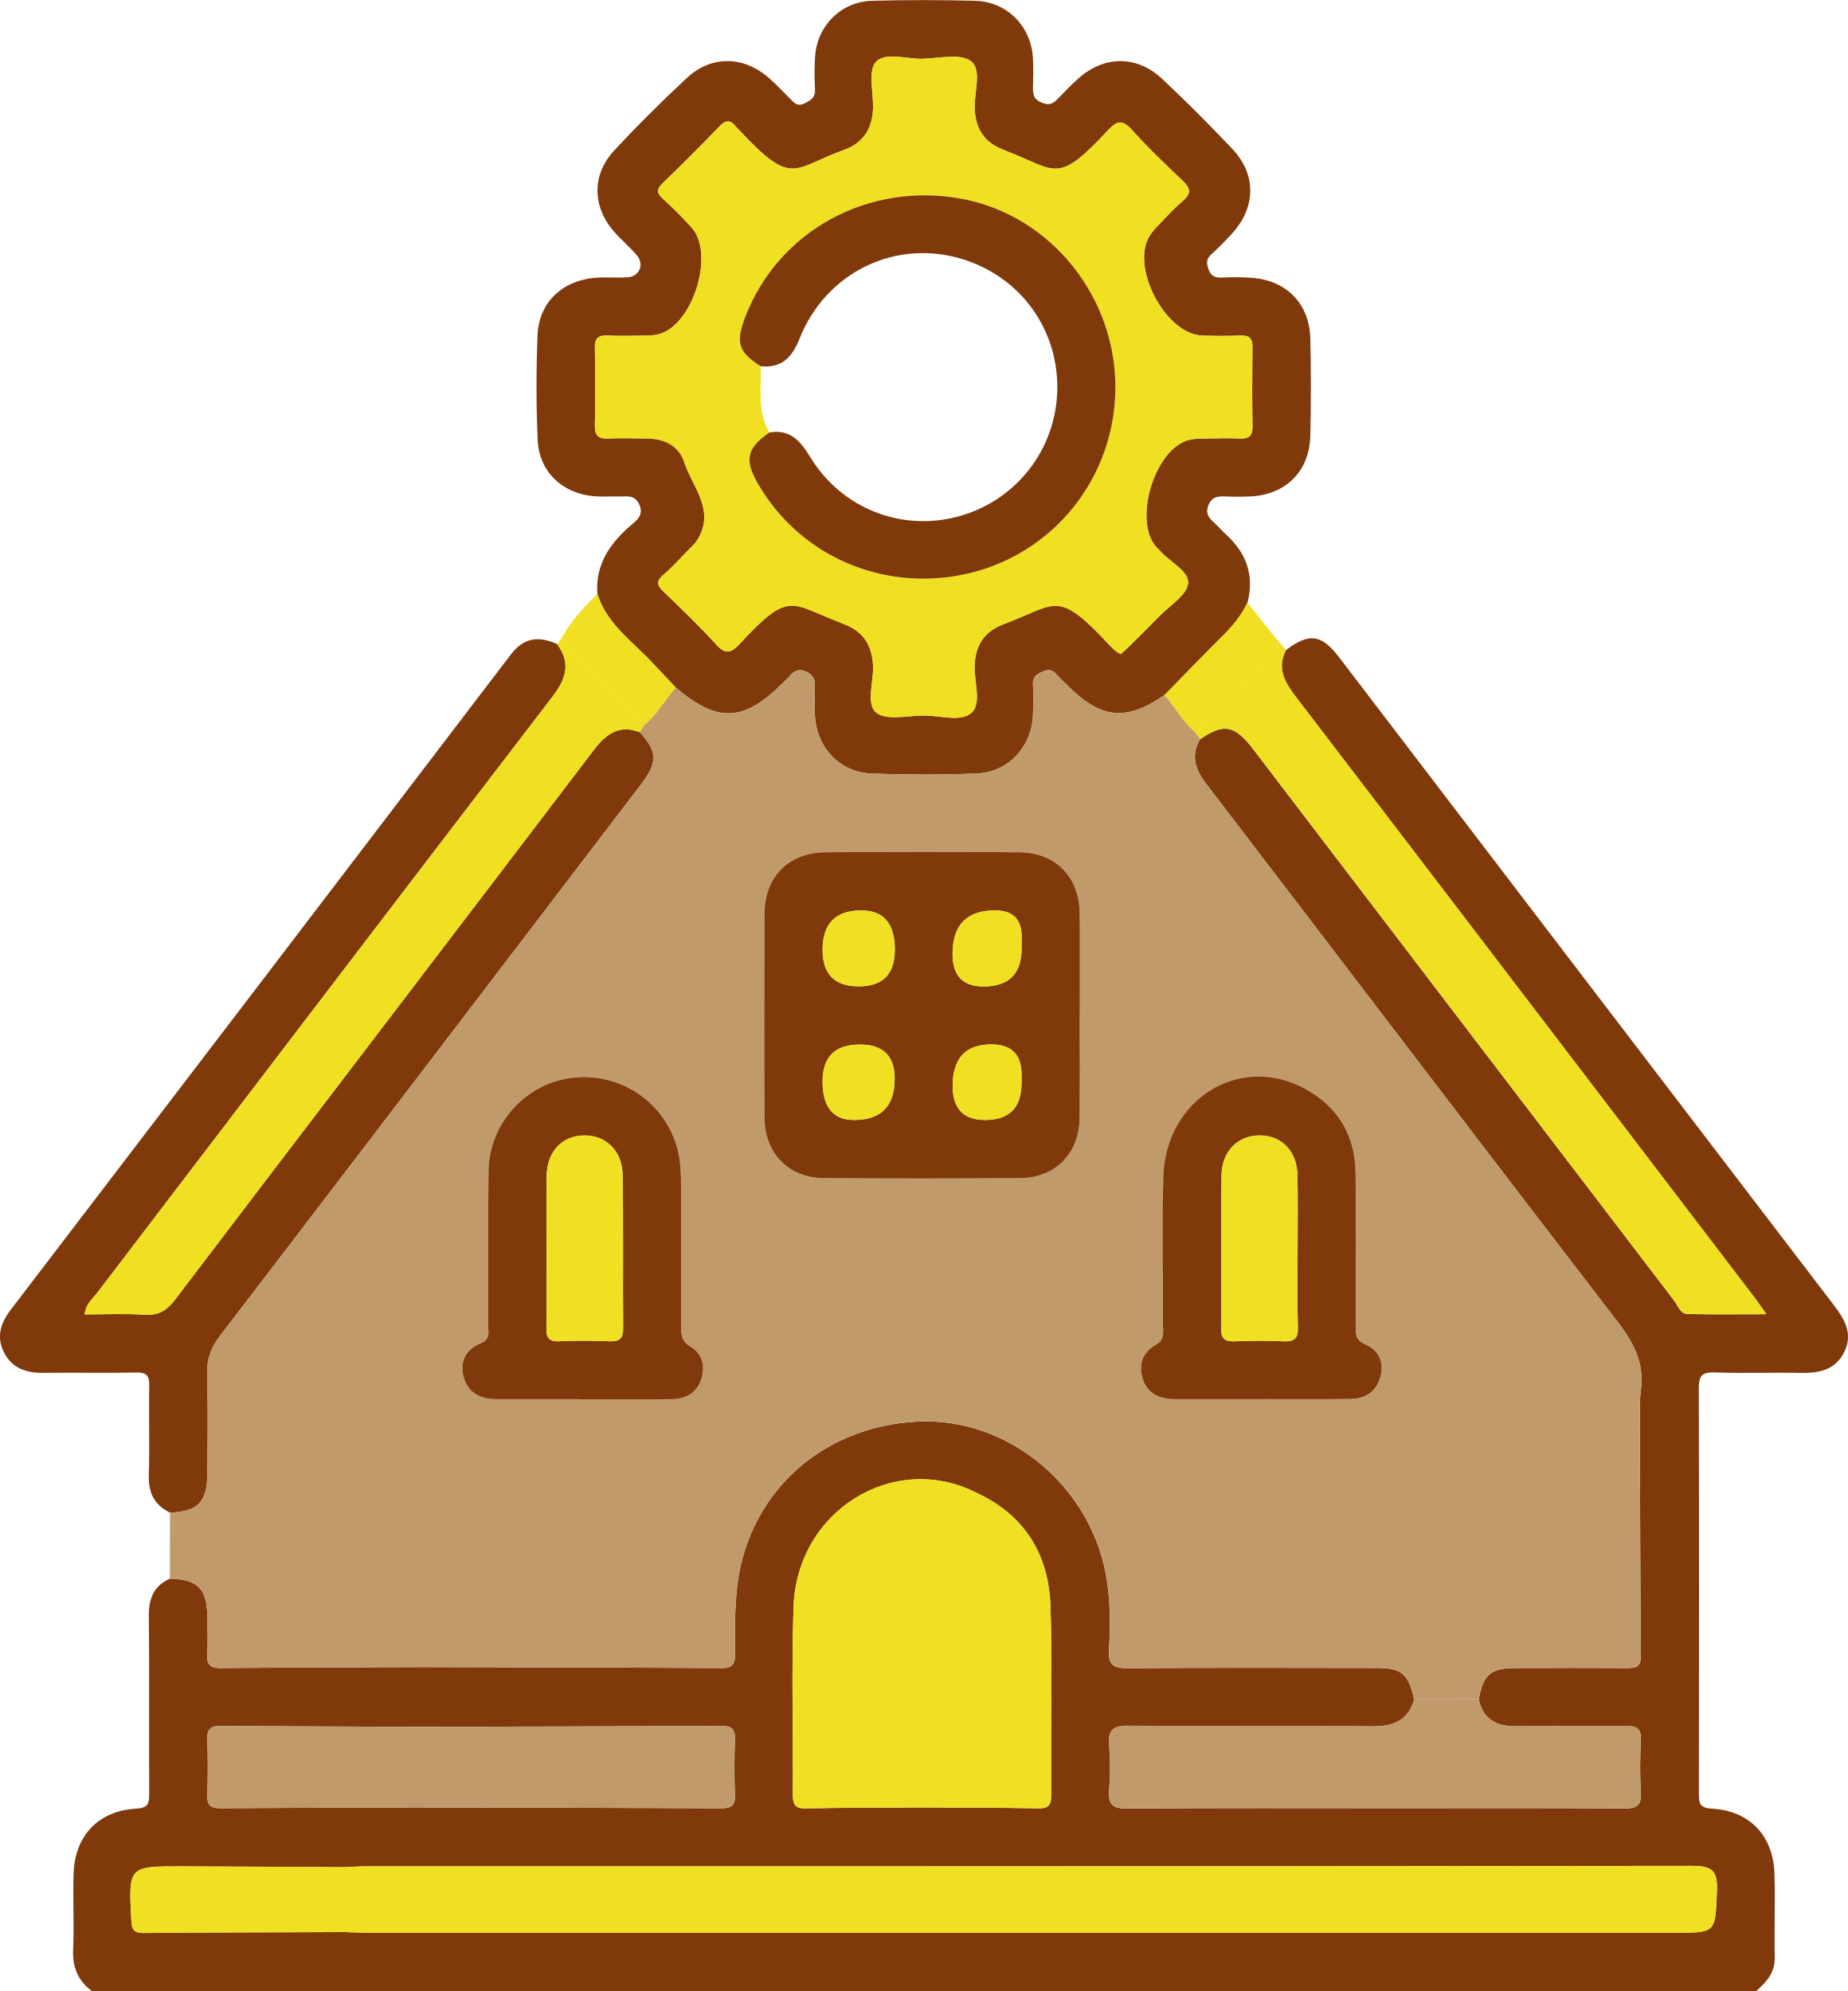
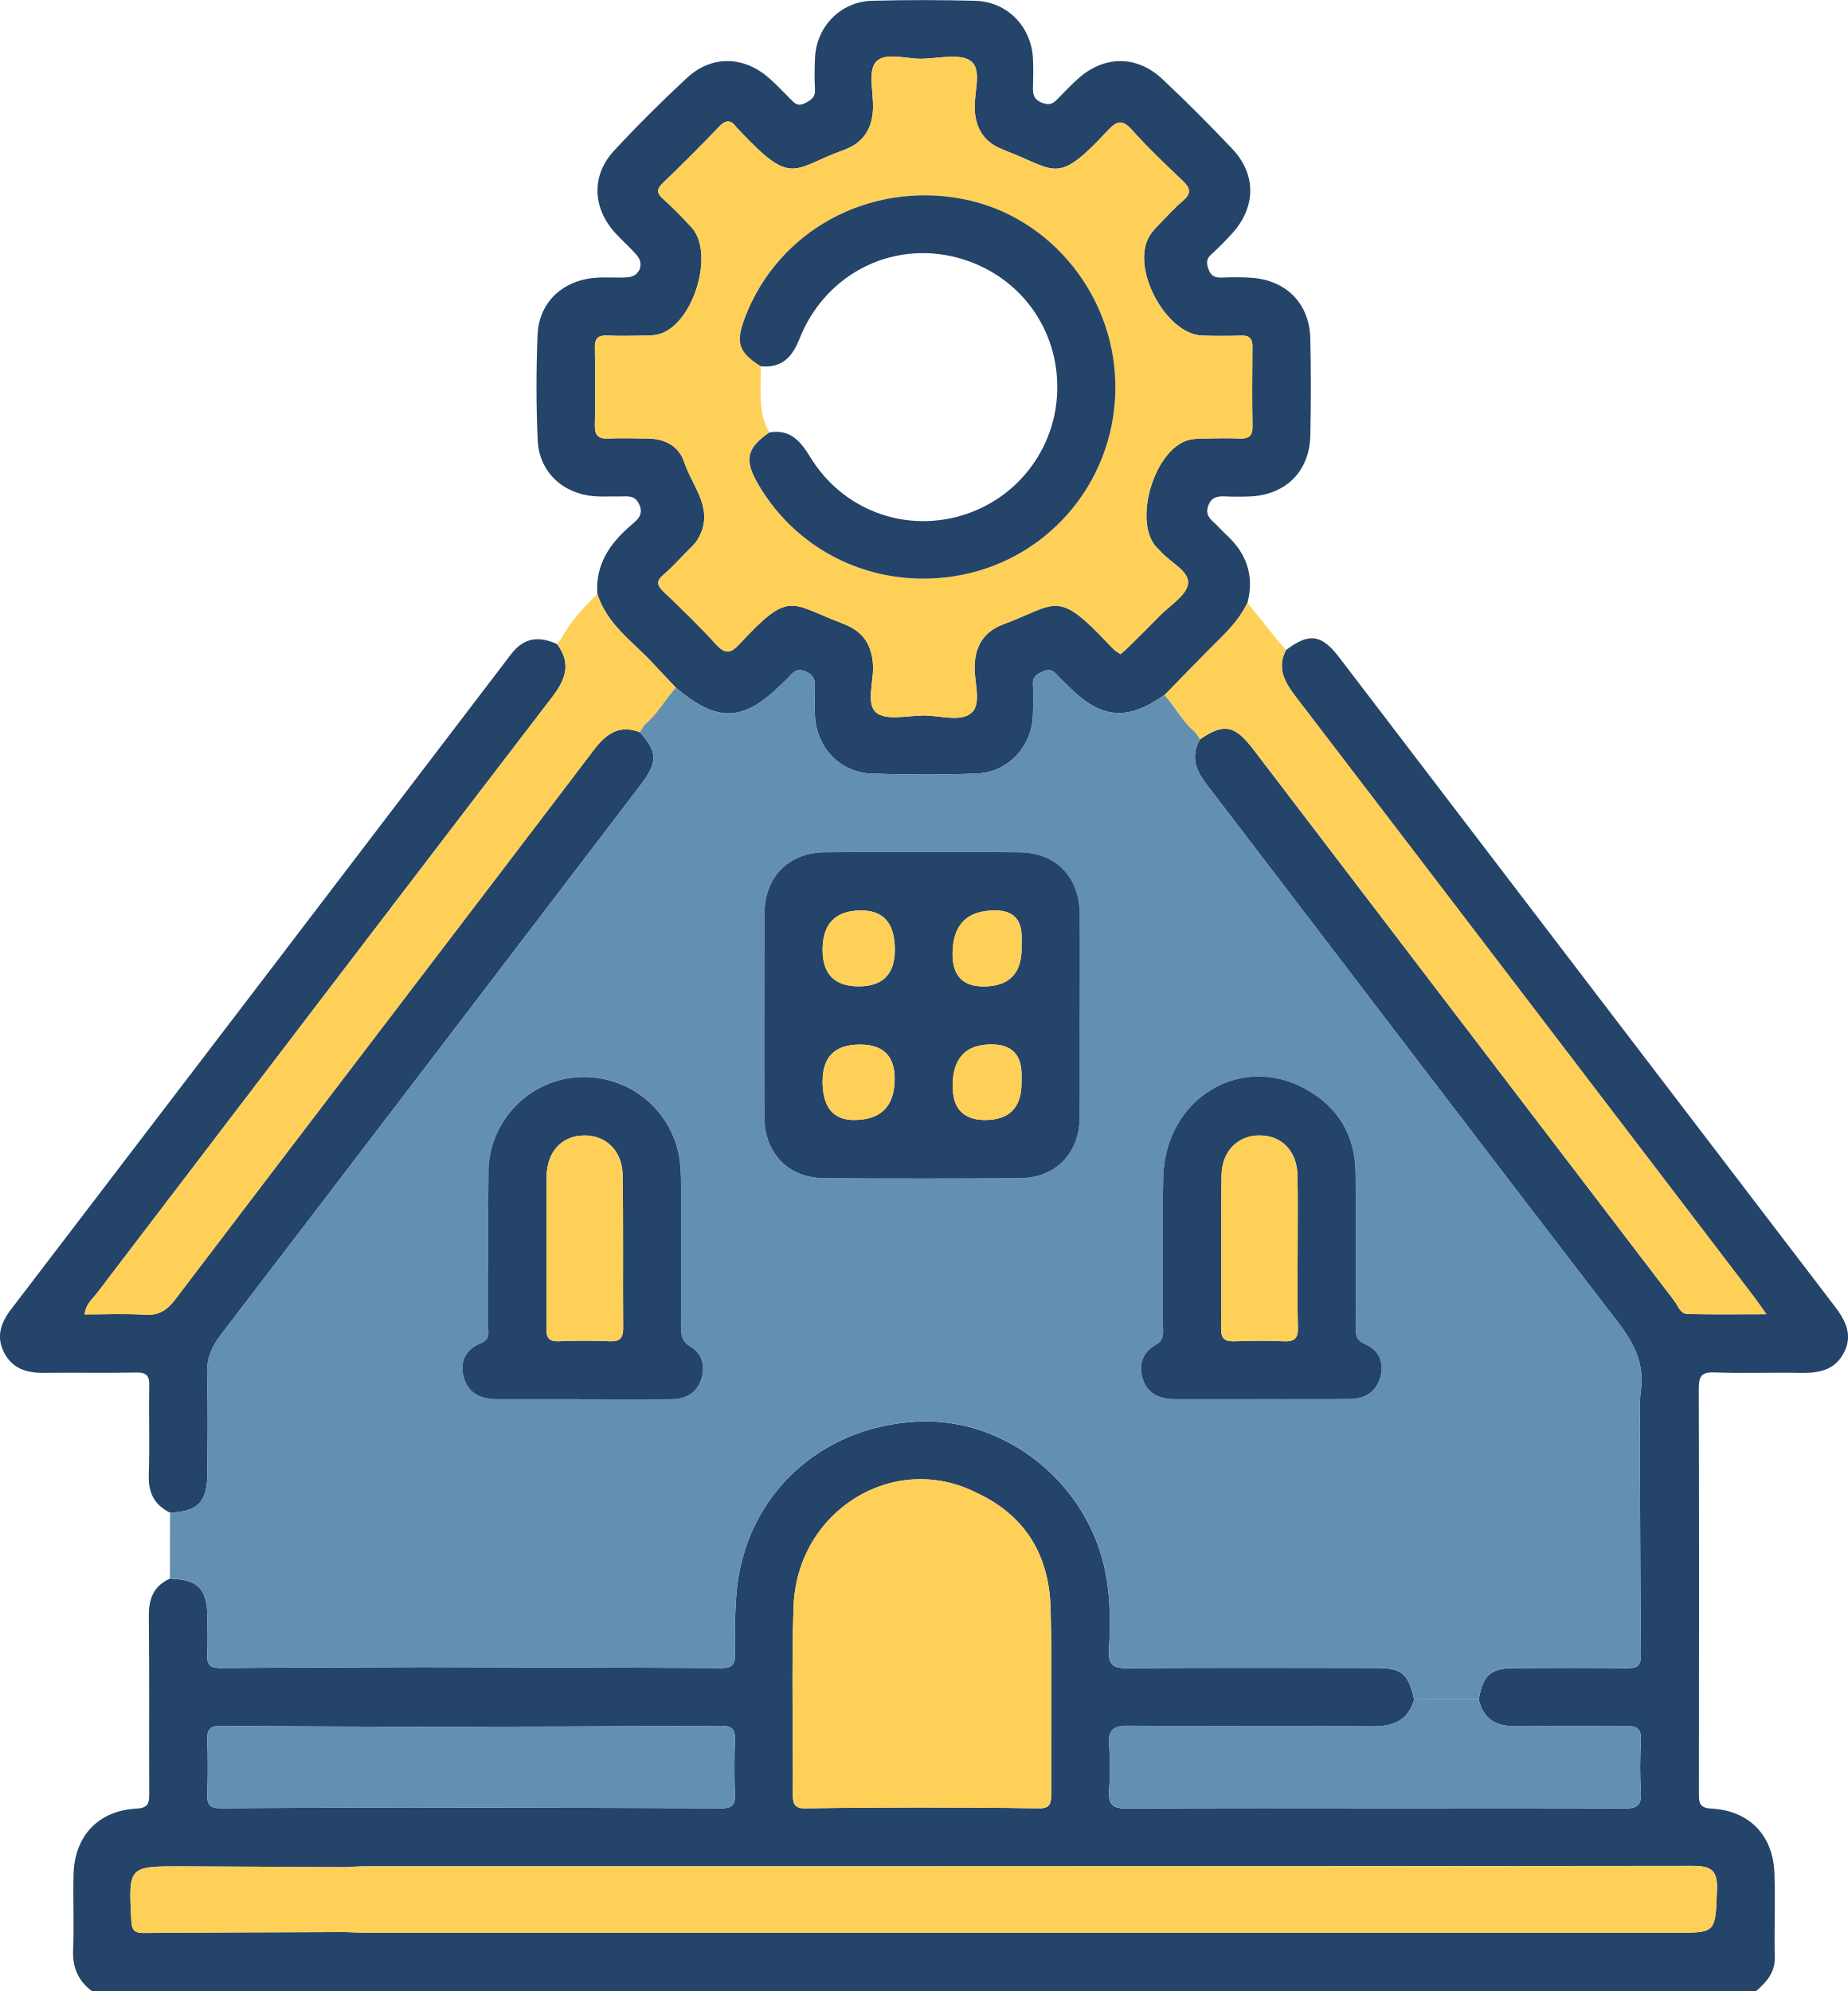
<svg xmlns="http://www.w3.org/2000/svg" id="Capa_1" data-name="Capa 1" viewBox="0 0 355.59 383.18">
  <defs>
    <style>
      .cls-1, .cls-3 {
-         fill: #7f390b;
+         fill: #24446A;
      }

      .cls-1, .cls-2, .cls-3, .cls-4 {
        stroke-width: 0px;
      }

      .cls-2 {
-         fill: #f0e021;
+         fill: #FFD057;
      }

      .cls-4 {
-         fill: #c19a6b;
+         fill: #6390B1;
      }
    </style>
  </defs>
  <path class="cls-3" d="M247.45,125.11c4.46-3.38,6.82-3.07,10.27,1.45,31.74,41.58,63.47,83.17,95.23,124.73,2.08,2.72,3.61,5.49,1.93,8.9-1.74,3.54-4.95,4.11-8.53,4.03-5.48-.11-10.97.12-16.45-.09-2.59-.1-3.03.85-3.02,3.18.07,25.93.06,51.85.02,77.78,0,1.8.02,2.86,2.45,2.99,7.3.39,11.88,5.22,12.09,12.55.16,5.36-.05,10.72.06,16.08.06,2.94-1.61,4.75-3.57,6.48H17.67c-2.67-2-3.75-4.59-3.6-7.98.21-4.85-.06-9.73.09-14.58.22-7.33,4.78-12.16,12.09-12.55,2.41-.13,2.47-1.18,2.46-2.98-.05-11.34.05-22.69-.07-34.03-.04-3.35.9-5.84,4.05-7.25,5.37.17,7.12,1.9,7.21,7.22.04,2.49.1,4.98-.02,7.46-.1,1.98.71,2.55,2.62,2.53,12.93-.11,25.86-.14,38.79-.19,19.18.05,38.35.08,57.53.19,1.93.01,2.62-.59,2.61-2.55-.03-3.98-.06-7.98.29-11.94,1.61-18.56,15.91-32.02,34.87-32.95,16.92-.83,32.77,11.85,36.13,29.06.96,4.9.95,9.93.67,14.9-.16,2.87.82,3.53,3.58,3.51,15.94-.13,31.88-.07,47.83-.05,4.93,0,6.21,1.11,7.31,6.07-1.15,4.04-3.99,5.19-7.95,5.17-15.69-.11-31.38.04-47.07-.12-3.02-.03-3.9.91-3.67,3.78.23,2.85.23,5.74,0,8.58-.22,2.76.62,3.6,3.48,3.58,17.18-.14,34.37-.07,51.56-.07,14.69,0,29.39-.05,44.08.05,2.35.01,3.36-.52,3.2-3.07-.21-3.35-.16-6.73-.01-10.08.1-2.16-.72-2.76-2.8-2.73-7.1.1-14.2-.01-21.29.06-3.72.04-6.25-1.35-7.09-5.16.78-4.66,2.25-6.02,6.82-6.04,7.2-.04,14.41-.05,21.61.01,1.73.01,2.78-.21,2.76-2.37-.13-14.9-.15-29.8-.21-44.7.06-2.11-.08-4.25.2-6.33.72-5.19-1.31-9.14-4.44-13.21-26.5-34.45-52.78-69.06-79.2-103.58-2.11-2.76-2.98-5.38-1.21-8.54,4.6-3.17,6.69-2.79,10.29,1.93,26.99,35.37,53.97,70.74,80.97,106.09.73.96,1.17,2.53,2.53,2.56,4.88.13,9.76.05,15.21.05-1.11-1.56-1.73-2.48-2.4-3.36-29.33-38.44-58.64-76.89-88.02-115.3-2.17-2.83-3.86-5.53-2.03-9.14ZM81.29,347.86c19.17.04,38.34.06,57.51.16,1.9,0,2.68-.52,2.61-2.52-.12-3.61-.12-7.22,0-10.83.07-2.02-.75-2.52-2.63-2.51-19.17.1-38.34.13-57.51.17-12.92-.05-25.85-.06-38.77-.17-1.9-.02-2.68.55-2.61,2.54.12,3.6.12,7.21,0,10.81-.07,2.01.74,2.52,2.63,2.5,12.92-.1,25.85-.11,38.77-.16ZM176.31,347.86c7.85.04,15.7.02,23.55.17,2.14.04,2.42-.88,2.41-2.67-.06-11.97.2-23.94-.12-35.9-.27-10.12-4.85-17.84-14.33-22.2-15.92-7.99-34.51,3.51-35.13,22.03-.4,12.04-.06,24.11-.13,36.17-.01,1.9.5,2.62,2.5,2.58,7.08-.15,14.16-.13,21.25-.17ZM66.33,359.35c-10.43-.06-20.87-.13-31.3-.16-10.35-.03-10.31,0-9.76,10.41.09,1.69.45,2.43,2.3,2.41,12.92-.11,25.84-.13,38.76-.18,1.62.05,3.24.14,4.85.14,83.68,0,167.36,0,251.04,0,8.07,0,7.84,0,8.15-8.16.15-3.89-1.04-4.72-4.79-4.72-85.05.11-170.1.09-255.15.09-1.37,0-2.74.1-4.1.16Z" />
  <path class="cls-1" d="M224.05,133.77c-7.27,5.06-12.15,4.62-18.44-1.66-.79-.79-1.62-1.55-2.37-2.38-.78-.86-1.54-.96-2.63-.47-1.12.51-1.91.99-1.85,2.4.08,1.99.07,3.98,0,5.97-.23,6.07-4.74,11-10.81,11.24-6.71.27-13.44.24-20.15.02-6.27-.21-10.81-5.13-11-11.42-.05-1.74-.05-3.48,0-5.22.04-1.34-.22-2.29-1.64-2.96-1.48-.7-2.32-.19-3.21.83-.41.47-.88.88-1.32,1.32-7.54,7.52-12.49,7.74-20.57.91-1.45-1.53-2.91-3.04-4.33-4.59-3.91-4.24-8.96-7.57-10.79-13.48-.39-5.65,2.41-9.7,6.47-13.19,1.19-1.02,2.53-2,1.57-4.06-.87-1.87-2.37-1.45-3.8-1.48-1.62-.04-3.25.08-4.86-.05-6.09-.49-10.59-4.73-10.86-10.8-.3-6.71-.29-13.46-.03-20.18.25-6.38,4.88-10.66,11.41-11.08,1.99-.13,3.99.07,5.98-.08,2.23-.17,3.19-2.5,1.73-4.22-1.37-1.61-3.01-2.98-4.4-4.57-4.17-4.78-4.31-10.91-.01-15.55,4.48-4.84,9.18-9.51,14.01-14,4.76-4.43,10.97-4.29,15.87.04,1.4,1.24,2.68,2.61,4,3.93.79.79,1.41,1.6,2.84.88,1.24-.62,2.06-1.15,1.96-2.71-.12-1.99-.09-3.99,0-5.98.26-6.05,4.91-10.87,10.98-11.03,6.6-.18,13.21-.17,19.81,0,6.23.15,10.92,5.02,11.16,11.27.07,1.74.06,3.49,0,5.23-.04,1.44.06,2.49,1.8,3.15,1.58.61,2.26-.05,3.15-.97,1.21-1.26,2.42-2.51,3.72-3.68,4.97-4.47,11.25-4.57,16.16.01,4.64,4.34,9.12,8.86,13.49,13.46,4.72,4.97,4.6,11.32-.1,16.42-1.27,1.37-2.57,2.72-3.96,3.96-1.08.96-.82,1.95-.4,3.03.42,1.07,1.19,1.43,2.34,1.39,1.99-.07,4-.11,5.98.05,6.65.52,11.03,5.03,11.18,11.69.14,6.23.14,12.46,0,18.69-.16,6.85-4.69,11.36-11.53,11.69-1.62.08-3.24.07-4.86,0-1.47-.07-2.62.11-3.24,1.76-.56,1.48.06,2.33,1.05,3.22.83.75,1.56,1.61,2.39,2.37,3.92,3.58,5.45,7.9,4.1,13.12-1.19,2.47-2.89,4.53-4.84,6.46-3.76,3.72-7.42,7.54-11.12,11.32ZM215.63,125.9c.55-.5,1.12-.98,1.64-1.5,1.95-1.93,3.9-3.85,5.81-5.82,1.99-2.05,5.24-3.98,5.52-6.26.29-2.41-3.47-4.09-5.3-6.22-.24-.28-.54-.52-.79-.8-4.59-5.05-.33-19.04,6.31-20.65.96-.23,1.98-.25,2.97-.26,2.24-.04,4.49-.09,6.73,0,1.7.07,2.51-.42,2.48-2.29-.08-5.11-.06-10.22-.01-15.33.02-1.58-.56-2.25-2.18-2.19-2.49.08-4.99.08-7.48,0-7.06-.24-13.87-13.14-10.13-19.2.58-.94,1.39-1.75,2.17-2.55,1.38-1.44,2.74-2.92,4.25-4.2,1.68-1.42,1.43-2.45-.06-3.86-3.35-3.16-6.7-6.36-9.77-9.79-1.86-2.08-2.94-1.7-4.63.13-9.75,10.5-9.85,7.69-19.18,4.09-.35-.13-.68-.31-1.03-.44-3.56-1.35-5.21-3.98-5.4-7.72-.16-3.19,1.44-7.55-.68-9.24-2.01-1.59-6.18-.58-9.4-.49-3.07.08-7.13-1.38-8.93.61-1.51,1.67-.52,5.66-.55,8.62-.03,4.05-1.76,6.94-5.64,8.33-9.88,3.55-9.79,7.26-20.19-3.91-.17-.18-.37-.34-.52-.54-1.07-1.43-2-1.36-3.26-.05-3.53,3.69-7.16,7.3-10.83,10.85-1.15,1.11-1.3,1.84-.05,2.98,1.94,1.75,3.78,3.62,5.55,5.55,4.62,5.05.23,19.06-6.45,20.61-.96.22-1.98.22-2.98.23-2.24.03-4.49.1-6.73-.02-1.76-.09-2.46.52-2.43,2.33.08,4.98.1,9.97,0,14.95-.04,1.99.7,2.63,2.62,2.54,2.49-.12,4.98-.02,7.48,0,3.31.02,6.05,1.41,7.08,4.52,1.6,4.84,6.1,9.32,2.52,15.03-.52.83-1.3,1.5-2,2.21-1.48,1.51-2.9,3.1-4.51,4.47-1.43,1.22-1.25,2.03.03,3.25,3.43,3.27,6.84,6.56,10.02,10.06,1.77,1.94,2.8,1.96,4.61,0,9.67-10.44,9.69-7.79,19.52-4.06.23.09.45.2.68.29,3.7,1.42,5.34,4.18,5.48,8.07.11,3.07-1.39,7.26.61,8.91,1.88,1.55,5.92.61,9,.56,3.21-.05,7.29,1.36,9.37-.55,1.94-1.78.48-5.89.56-8.96.11-3.92,1.81-6.65,5.51-8.03,10.35-3.89,10.27-6.85,20.23,3.76.43.45.86.9,1.33,1.31.27.24.62.4,1.02.66Z" />
  <path class="cls-3" d="M123.13,140.93c3.41,3.79,3.47,5.76.17,10.09-26.93,35.32-53.86,70.65-80.86,105.93-1.76,2.3-2.67,4.53-2.59,7.46.19,6.47.1,12.94.04,19.42-.04,5.28-1.9,7.1-7.18,7.29-3.02-1.48-4.19-3.85-4.08-7.24.19-5.72-.02-11.46.09-17.18.04-1.94-.51-2.59-2.5-2.55-5.98.12-11.95-.01-17.93.06-3.24.04-5.94-.88-7.49-3.87-1.57-3.02-.68-5.73,1.29-8.3,32.1-42.02,64.19-84.05,96.23-126.11,2.52-3.31,5.41-3.53,8.86-1.98,2.72,3.6,1.75,6.69-.83,10.06-29.31,38.25-58.52,76.57-87.73,114.9-.86,1.12-2.13,2.07-2.34,4.05,3.94,0,7.76-.18,11.56.06,2.67.17,4.25-.8,5.85-2.91,26.82-35.29,53.75-70.5,80.58-105.79,2.36-3.11,4.88-4.93,8.85-3.4Z" />
  <path class="cls-2" d="M230.89,142.27c-.28-.43-.56-.86-.84-1.29,3.96-4.99,8.89-9.04,13.21-13.68,1.08-1.16,2.57-2.06,2.71-3.88.49.56.98,1.12,1.47,1.68-1.83,3.61-.13,6.31,2.03,9.14,29.38,38.4,58.69,76.85,88.02,115.3.67.88,1.29,1.8,2.4,3.36-5.45,0-10.33.08-15.21-.05-1.36-.04-1.8-1.61-2.53-2.56-27-35.35-53.99-70.73-80.97-106.09-3.6-4.72-5.69-5.1-10.29-1.93Z" />
  <path class="cls-2" d="M123.13,140.93c-3.98-1.53-6.49.3-8.85,3.4-26.83,35.28-53.76,70.49-80.58,105.79-1.6,2.11-3.18,3.08-5.85,2.91-3.8-.24-7.62-.06-11.56-.06.21-1.98,1.48-2.93,2.34-4.05,29.21-38.33,58.43-76.65,87.73-114.9,2.58-3.37,3.54-6.46.83-10.06.3-.4.6-.8.9-1.2,1.58,1.69,3.17,3.38,4.75,5.08,3.68,3.94,7.9,7.37,11.21,11.66-.31.48-.61.96-.92,1.44Z" />
  <path class="cls-2" d="M245.97,123.43c-.14,1.82-1.63,2.72-2.71,3.88-4.32,4.64-9.25,8.69-13.21,13.68-2.47-2.02-3.88-4.91-5.99-7.22,3.7-3.78,7.36-7.6,11.12-11.32,1.95-1.93,3.65-3.99,4.84-6.46,1.99,2.48,3.97,4.96,5.96,7.44Z" />
  <path class="cls-2" d="M124.05,139.49c-3.31-4.3-7.53-7.72-11.21-11.66-1.58-1.69-3.17-3.38-4.75-5.08,1.76-3.25,4.28-5.88,6.85-8.47,1.83,5.9,6.88,9.23,10.79,13.47,1.43,1.55,2.89,3.06,4.33,4.59-2.09,2.31-3.54,5.15-6,7.15Z" />
  <path class="cls-4" d="M311.29,254.39c-26.5-34.45-52.78-69.06-79.2-103.58-2.11-2.76-2.98-5.38-1.21-8.54-.28-.43-.56-.86-.84-1.29-2.47-2.01-3.87-4.91-5.99-7.21-7.27,5.05-12.15,4.61-18.44-1.66-.79-.79-1.62-1.56-2.37-2.39-.78-.86-1.54-.96-2.63-.46-1.12.5-1.91.99-1.85,2.39.08,1.99.07,3.99-.01,5.97-.23,6.07-4.74,11-10.81,11.24-6.7.27-13.43.25-20.14.02-6.27-.21-10.81-5.12-11.01-11.41-.05-1.74-.05-3.49,0-5.23.04-1.34-.23-2.29-1.64-2.96-1.48-.7-2.33-.19-3.21.83-.41.47-.88.88-1.32,1.32-7.54,7.53-12.49,7.74-20.57.91-2.09,2.31-3.55,5.15-6.01,7.15-.3.48-.61.96-.92,1.44,3.41,3.79,3.47,5.76.17,10.09-26.93,35.32-53.86,70.65-80.86,105.93-1.76,2.29-2.67,4.52-2.59,7.46.19,6.46.1,12.94.05,19.41-.04,5.28-1.9,7.11-7.18,7.29,0,4.23-.02,8.46-.02,12.69,5.37.18,7.11,1.9,7.2,7.22.05,2.49.11,4.98,0,7.46-.1,1.98.71,2.55,2.61,2.53,12.93-.11,25.87-.13,38.8-.18,19.17.05,38.35.08,57.53.18,1.92.01,2.62-.59,2.61-2.55-.03-3.98-.06-7.98.28-11.94,1.62-18.56,15.92-32.01,34.88-32.95,16.92-.83,32.76,11.85,36.13,29.06.95,4.91.95,9.93.67,14.9-.16,2.87.82,3.54,3.58,3.51,15.94-.12,31.88-.07,47.83-.05,4.92.01,6.21,1.11,7.31,6.07,4.14-.01,8.29-.02,12.43-.02.78-4.67,2.25-6.02,6.82-6.05,7.21-.04,14.41-.04,21.61.01,1.74.02,2.78-.2,2.76-2.36-.12-14.9-.15-29.8-.21-44.7.06-2.12-.08-4.26.21-6.34.72-5.19-1.31-9.14-4.44-13.21ZM134.97,265.33c-.84,2.7-2.99,3.9-5.73,3.93-5.85.05-11.7.01-17.55.01-5.35.01-10.7,0-16.06.01-3.19,0-5.65-1.17-6.46-4.47-.73-2.98.64-5.23,3.33-6.3,1.89-.75,1.44-2.06,1.45-3.31.03-9.96-.08-19.92.06-29.87.12-9.07,7.13-16.8,15.96-17.92,9.21-1.16,17.78,4.46,20.31,13.35.72,2.54.78,5.16.78,7.77,0,8.84.02,17.68-.01,26.51-.01,1.67.03,3.04,1.8,4.08,2.31,1.35,2.89,3.73,2.12,6.21ZM207.74,215.14c-.07,6.84-4.64,11.55-11.47,11.6-12.58.1-25.16.1-37.75,0-6.8-.05-11.39-4.79-11.42-11.65-.05-13.08-.05-26.16,0-39.24.02-7.06,4.59-11.76,11.66-11.82,12.46-.1,24.92-.11,37.37,0,7.05.07,11.56,4.78,11.62,11.86.05,6.48.01,12.96.01,19.44s.05,13.21-.02,19.81ZM265.65,264.9c-.76,2.95-2.9,4.31-5.8,4.35-5.74.08-11.47.02-17.21.02-5.49.01-10.98,0-16.46.01-2.86,0-5.29-.91-6.25-3.78-.93-2.76-.15-5.22,2.53-6.71,1.73-.97,1.31-2.52,1.31-3.96.03-9.47-.2-18.96.09-28.43.46-14.94,14.75-23.71,27.29-16.85,6.31,3.45,9.62,8.95,9.7,16.15.11,9.85.04,19.71.02,29.56,0,1.52-.02,2.69,1.85,3.48,2.53,1.07,3.65,3.35,2.93,6.16Z" />
  <path class="cls-2" d="M330.38,363.81c-.32,8.16-.09,8.17-8.16,8.17-83.68,0-167.36,0-251.04,0-1.61,0-3.23-.09-4.85-.14-12.92.05-25.84.07-38.76.18-1.85.01-2.21-.72-2.3-2.41-.55-10.42-.59-10.44,9.76-10.41,10.43.03,20.86.1,31.3.16,1.37-.06,2.73-.16,4.1-.16,85.05-.01,170.1.02,255.15-.09,3.76-.01,4.95.83,4.8,4.71Z" />
  <path class="cls-4" d="M272.11,327.06c4.14,0,8.29-.01,12.43-.02.85,3.81,3.38,5.2,7.09,5.16,7.1-.07,14.2.04,21.29-.06,2.07-.03,2.89.57,2.8,2.73-.15,3.36-.2,6.73.01,10.08.16,2.55-.85,3.09-3.2,3.07-14.69-.09-29.39-.05-44.08-.05-17.19,0-34.37-.07-51.56.07-2.87.02-3.71-.82-3.48-3.58.23-2.85.23-5.74,0-8.58-.23-2.88.65-3.81,3.67-3.78,15.69.15,31.38,0,47.07.12,3.96.03,6.8-1.13,7.95-5.17Z" />
  <path class="cls-2" d="M202.27,345.35c.01,1.79-.27,2.72-2.41,2.68-7.85-.16-15.7-.13-23.55-.17-7.09.04-14.17.02-21.25.17-2.01.04-2.51-.68-2.5-2.58.07-12.06-.27-24.13.13-36.17.62-18.52,19.22-30.02,35.13-22.03,9.48,4.36,14.06,12.08,14.33,22.2.32,11.96.06,23.93.12,35.9Z" />
  <path class="cls-4" d="M141.41,345.5c.07,1.99-.71,2.52-2.61,2.51-19.17-.09-38.34-.11-57.51-.15-12.93.04-25.85.05-38.77.15-1.88.02-2.7-.49-2.63-2.5.12-3.6.12-7.21,0-10.81-.07-1.99.71-2.56,2.61-2.54,12.93.1,25.85.12,38.77.17,19.17-.05,38.34-.08,57.51-.18,1.89-.01,2.7.5,2.63,2.52-.12,3.6-.12,7.22,0,10.83Z" />
  <path class="cls-2" d="M215.63,125.9c-.4-.25-.74-.42-1.02-.66-.47-.41-.91-.86-1.33-1.31-9.96-10.61-9.88-7.64-20.23-3.76-3.69,1.39-5.4,4.11-5.51,8.03-.09,3.08,1.38,7.18-.56,8.96-2.08,1.91-6.16.5-9.37.55-3.08.05-7.12.99-9-.56-2-1.65-.49-5.83-.61-8.91-.14-3.89-1.79-6.65-5.48-8.07-.23-.09-.45-.2-.68-.29-9.83-3.73-9.85-6.38-19.52,4.06-1.81,1.96-2.85,1.94-4.61,0-3.18-3.5-6.6-6.79-10.02-10.06-1.28-1.22-1.46-2.03-.03-3.25,1.61-1.37,3.03-2.96,4.51-4.47.7-.71,1.47-1.39,2-2.21,3.59-5.71-.92-10.18-2.52-15.03-1.02-3.11-3.77-4.49-7.08-4.52-2.49-.02-4.99-.11-7.48,0-1.92.09-2.66-.55-2.62-2.54.11-4.98.09-9.97,0-14.95-.03-1.81.68-2.42,2.43-2.33,2.24.11,4.49.05,6.73.02.99-.01,2.02-.01,2.98-.23,6.67-1.55,11.07-15.56,6.45-20.61-1.76-1.93-3.61-3.8-5.55-5.55-1.26-1.14-1.1-1.87.05-2.98,3.67-3.55,7.3-7.16,10.83-10.85,1.26-1.32,2.18-1.39,3.26.05.15.2.35.35.52.54,10.4,11.17,10.31,7.46,20.19,3.91,3.88-1.39,5.6-4.28,5.64-8.33.03-2.96-.97-6.95.55-8.62,1.8-1.99,5.86-.53,8.93-.61,3.22-.08,7.39-1.1,9.4.49,2.13,1.69.52,6.05.68,9.24.19,3.74,1.84,6.38,5.4,7.72.35.13.68.31,1.03.44,9.33,3.6,9.43,6.4,19.18-4.09,1.69-1.82,2.77-2.2,4.63-.13,3.07,3.43,6.42,6.62,9.77,9.79,1.49,1.41,1.74,2.45.06,3.86-1.52,1.28-2.87,2.77-4.25,4.2-.77.8-1.59,1.61-2.17,2.55-3.74,6.06,3.07,18.96,10.13,19.2,2.49.08,4.99.09,7.48,0,1.63-.05,2.2.61,2.18,2.19-.05,5.11-.07,10.22.01,15.33.03,1.87-.78,2.37-2.48,2.29-2.24-.1-4.49-.05-6.73,0-.99.02-2.02.03-2.97.26-6.64,1.61-10.9,15.6-6.31,20.65.25.28.54.52.79.8,1.84,2.13,5.59,3.81,5.3,6.22-.28,2.28-3.53,4.21-5.52,6.26-1.91,1.97-3.87,3.89-5.81,5.82-.52.52-1.09,1-1.64,1.5ZM148.04,83.23c-4.4,3.04-4.88,5.28-2.13,9.99,7.62,13.06,22.24,19.98,37.42,17.72,17.7-2.63,30.84-17.55,31.27-35.52.44-17.91-12.22-33.88-29.44-37.14-18.04-3.41-35.49,6.14-41.83,22.88-1.82,4.81-1.23,6.61,3.04,9.33.14,4.3-.68,8.72,1.66,12.74Z" />
  <path class="cls-3" d="M207.76,195.33c0,6.6.05,13.21-.02,19.81-.07,6.85-4.65,11.55-11.47,11.6-12.58.09-25.17.1-37.75,0-6.8-.05-11.39-4.8-11.42-11.65-.06-13.08-.05-26.16,0-39.24.03-7.05,4.59-11.76,11.66-11.82,12.46-.1,24.92-.11,37.38,0,7.05.06,11.56,4.78,11.62,11.86.05,6.48.01,12.96.01,19.43ZM172.18,182.72q0-7.5-6.47-7.5-7.43,0-7.43,7.61,0,7,6.97,7t6.93-7.11ZM196.58,182.49c0-.75,0-1.49,0-2.24q0-5.04-5.12-5.04-8.17,0-8.17,8.42,0,6.22,5.95,6.22,7.34,0,7.34-7.36ZM196.57,208.35v-1.49q0-5.86-5.8-5.86-7.46,0-7.46,8,0,6.55,6.25,6.55,7.01,0,7.01-7.2ZM158.28,208.12q0,7.43,6.06,7.43,7.81,0,7.81-7.97,0-6.55-6.69-6.55-7.18,0-7.18,7.09Z" />
  <path class="cls-3" d="M111.69,269.28c-5.35,0-10.7,0-16.06,0-3.19,0-5.65-1.17-6.46-4.46-.73-2.98.64-5.23,3.33-6.3,1.89-.75,1.44-2.06,1.44-3.31.03-9.96-.07-19.92.06-29.87.12-9.07,7.14-16.8,15.96-17.91,9.21-1.16,17.78,4.46,20.31,13.35.72,2.54.78,5.16.78,7.77,0,8.84.02,17.67-.01,26.51,0,1.66.04,3.04,1.8,4.08,2.31,1.35,2.89,3.74,2.12,6.21-.84,2.7-2.99,3.9-5.73,3.93-5.85.05-11.7.02-17.55.02ZM105.16,240.58c0,4.98.06,9.96-.03,14.94-.03,1.84.37,2.72,2.45,2.62,3.23-.16,6.47-.13,9.71,0,1.92.07,2.63-.53,2.61-2.52-.08-9.83.06-19.67-.1-29.5-.08-4.69-3.26-7.67-7.47-7.59-4.25.08-7.09,3.13-7.15,7.87-.07,4.73-.01,9.46-.02,14.19Z" />
  <path class="cls-3" d="M242.64,269.28c-5.49,0-10.97,0-16.46,0-2.85,0-5.29-.91-6.25-3.78-.93-2.77-.15-5.22,2.53-6.72,1.73-.96,1.31-2.52,1.31-3.95.03-9.48-.21-18.96.08-28.43.46-14.94,14.75-23.71,27.3-16.85,6.3,3.45,9.61,8.95,9.69,16.15.11,9.85.04,19.7.02,29.55,0,1.52-.02,2.69,1.85,3.48,2.53,1.07,3.65,3.35,2.93,6.16-.76,2.94-2.9,4.31-5.8,4.35-5.74.08-11.47.02-17.21.03ZM249.69,240.89c0-4.85.06-9.71-.02-14.56-.07-4.72-2.95-7.76-7.21-7.81-4.2-.05-7.34,2.96-7.41,7.66-.15,9.83,0,19.67-.09,29.5-.02,2.05.82,2.53,2.67,2.46,3.11-.12,6.23-.15,9.33,0,2.08.1,2.85-.5,2.78-2.69-.15-4.85-.05-9.71-.05-14.56Z" />
  <path class="cls-1" d="M148.04,83.23c4.04-.7,6.01,1.7,7.91,4.8,6.08,9.94,17.72,14.41,28.76,11.28,10.91-3.09,18.48-12.88,18.73-24.22.25-11.57-6.91-21.6-17.96-25.13-12.96-4.14-26.53,2.31-31.65,15.26-1.41,3.58-3.44,5.66-7.45,5.27-4.28-2.72-4.86-4.52-3.04-9.33,6.34-16.75,23.8-26.29,41.83-22.88,17.22,3.26,29.88,19.22,29.44,37.14-.44,17.97-13.57,32.88-31.27,35.52-15.19,2.26-29.81-4.66-37.42-17.72-2.75-4.71-2.27-6.94,2.13-9.99Z" />
  <path class="cls-2" d="M172.18,182.72q0,7.11-6.93,7.11t-6.97-7q0-7.61,7.43-7.61,6.47,0,6.47,7.5Z" />
  <path class="cls-2" d="M196.58,182.49q0,7.36-7.34,7.36-5.95,0-5.95-6.22,0-8.42,8.17-8.42,5.12,0,5.12,5.04c0,.75,0,1.49,0,2.24Z" />
  <path class="cls-2" d="M196.57,208.35q0,7.2-7.01,7.2-6.25,0-6.25-6.55,0-8,7.46-8,5.8,0,5.8,5.86v1.49Z" />
  <path class="cls-2" d="M158.28,208.12q0-7.09,7.18-7.09,6.69,0,6.69,6.55,0,7.97-7.81,7.97-6.06,0-6.06-7.43Z" />
  <path class="cls-2" d="M105.17,240.58c0-4.73-.05-9.46.02-14.19.07-4.73,2.9-7.79,7.15-7.87,4.21-.08,7.39,2.9,7.47,7.59.16,9.83.02,19.67.1,29.5.02,1.98-.69,2.59-2.61,2.52-3.23-.13-6.48-.15-9.71,0-2.08.1-2.49-.79-2.45-2.62.09-4.98.03-9.96.03-14.94Z" />
  <path class="cls-2" d="M249.69,240.89c0,4.85-.1,9.71.05,14.56.07,2.18-.7,2.79-2.78,2.69-3.1-.15-6.22-.12-9.33,0-1.85.07-2.69-.41-2.67-2.46.08-9.83-.06-19.67.09-29.5.07-4.7,3.21-7.7,7.41-7.66,4.26.05,7.14,3.09,7.21,7.81.08,4.85.02,9.71.02,14.56Z" />
</svg>
